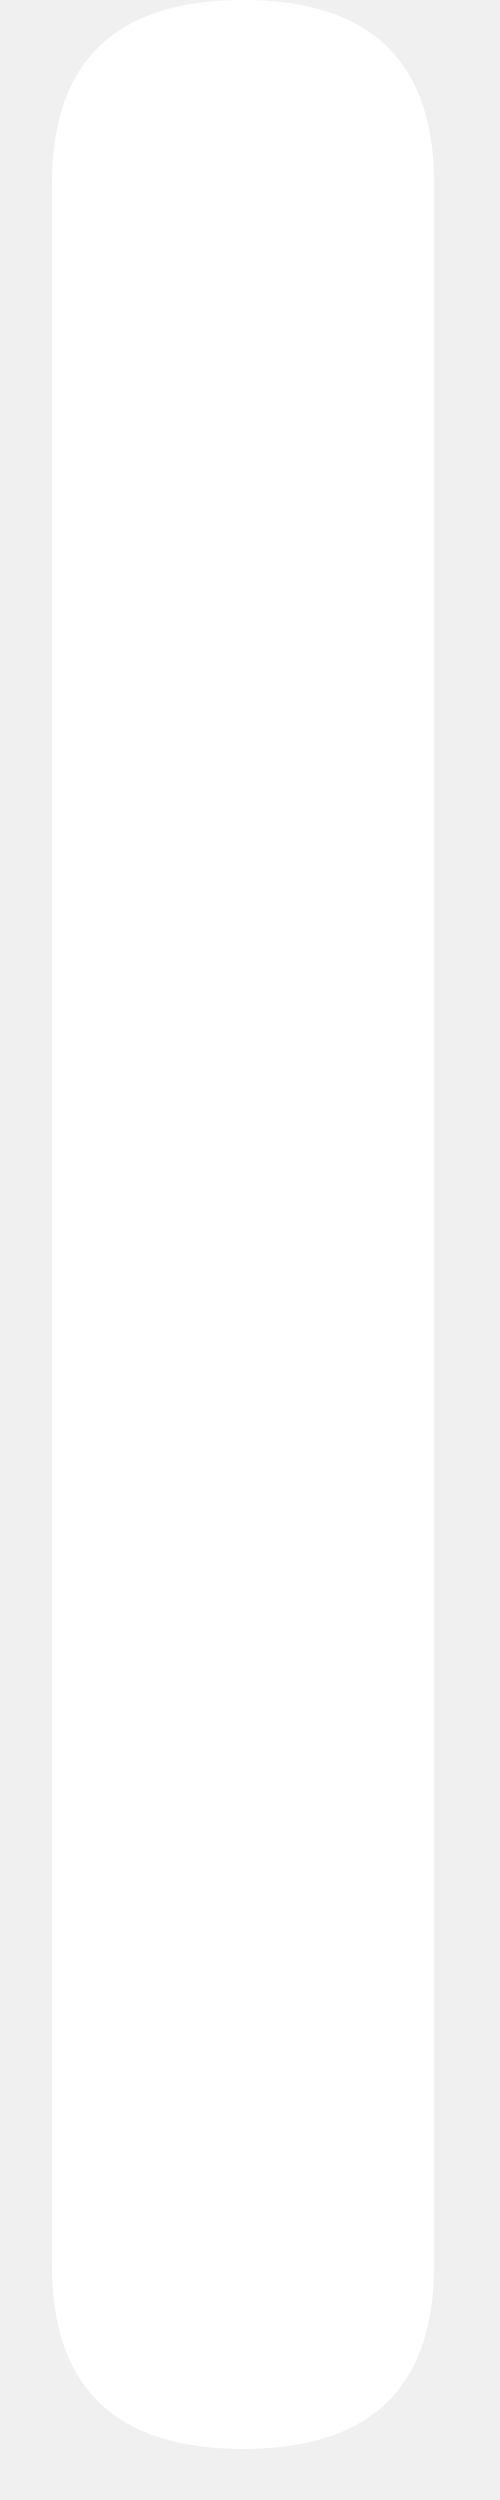
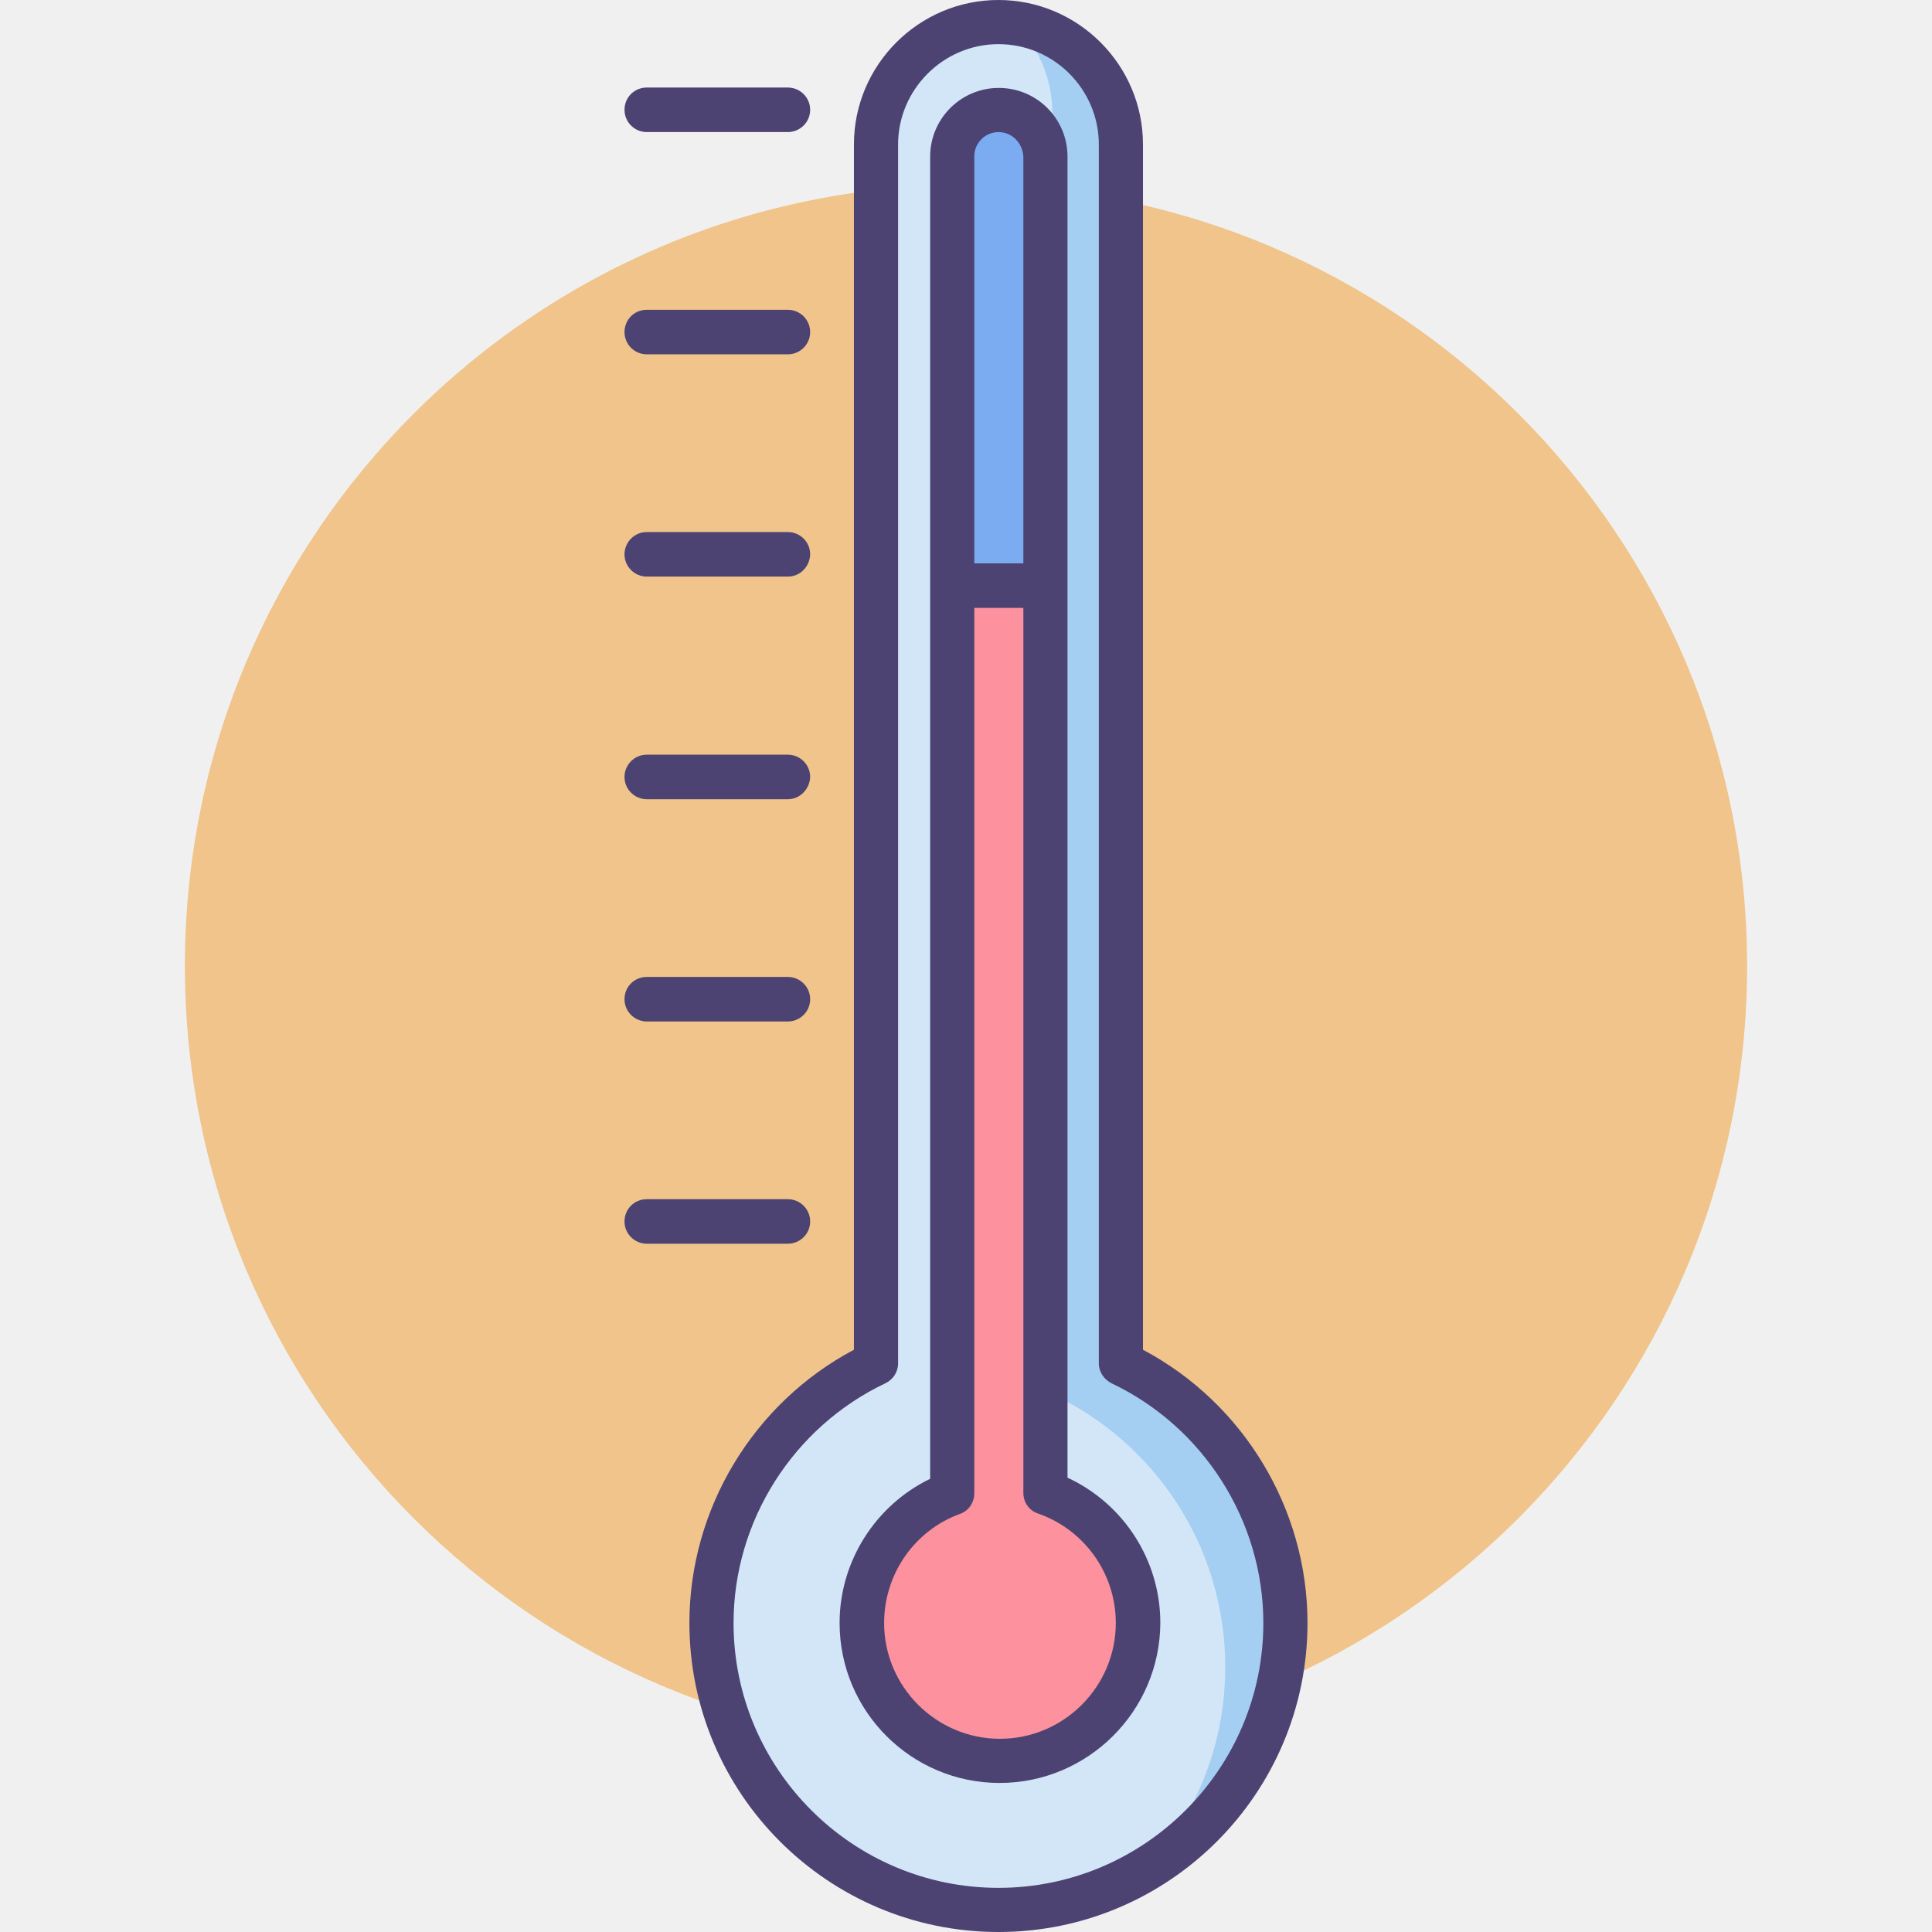
- <svg xmlns="http://www.w3.org/2000/svg" version="1.1" width="6px" height="30px">
-   <g transform="matrix(1 0 0 1 -72 -1 )">
-     <path d="M 0.624 2.202  C 0.624 0.734  1.388 0  2.914 0  L 2.919 0  C 4.446 0  5.209 0.734  5.209 2.202  L 5.209 27.186  C 5.209 28.653  4.446 29.387  2.919 29.387  L 2.914 29.387  C 1.388 29.387  0.624 28.653  0.624 27.186  L 0.624 2.202  Z " fill-rule="nonzero" fill="#ffffff" stroke="none" transform="matrix(1 0 0 1 72 1 )" />
-   </g>
+ <svg xmlns="http://www.w3.org/2000/svg" t="1571997794774" class="icon" viewBox="0 0 1024 1024" version="1.1" p-id="17569" width="200" height="200">
+   <defs>
+     <style type="text/css" />
+   </defs>
+   <path d="M512 512m-414 0a414 414 0 1 0 828 0 414 414 0 1 0-828 0Z" fill="#F0C48A" p-id="17570" />
+   <path d="M594.2 722.6v-646c0-35.8-29-65-65-65-35.8 0-65 29-65 65v646c-51.6 24.4-87.2 76.8-87.2 137.6 0 84 68 152 152 152s152-68 152-152c0.4-60.8-35.4-113.2-86.8-137.6z" fill="#D3E6F8" p-id="17571" />
+   <path d="M594.2 722.6v-646c0-32.8-24.4-60-56.2-64.4 12.2 12.4 19.8 29.4 19.8 48v678.8c54.2 25.6 91.6 80.6 91.6 144.6 0 40.6-15.2 77.6-40 105.6 43.2-26.8 72-74.6 72-129.2 0-60.6-35.8-113-87.2-137.4zM390.4 922z" fill="#A4CFF2" p-id="17572" />
+   <path d="M553.8 791v-708c0-13.6-11-24.6-24.6-24.6-13.6 0-24.6 11-24.6 24.6v708.6c-28 10.2-48 37.2-48 68.8 0 40.4 32.8 73.2 73.2 73.2 40.4 0 73.2-32.8 73.2-73.2 0-32.2-20.6-59.4-49.2-69.4z" fill="#FD919E" p-id="17573" />
+   <path d="M553.8 310.6h-50.2V83.6c0-13.8 11.2-25.2 25.2-25.2 13.8 0 25.2 11.2 25.2 25.2v227z" fill="#7BABF1" p-id="17574" />
+   <path d="M529.2 1024c-90.4 0-163.8-73.4-163.8-163.8 0-60.6 34-116.6 87.2-144.8V76.6c0-42.2 34.4-76.6 76.6-76.6 42.2 0 76.6 34.4 76.6 76.6v638.8c53.2 28.2 87.2 84.2 87.2 144.8 0 90.4-73.4 163.8-163.8 163.8z m0-1000.6c-29.2 0-53.2 24-53.2 53.2v646c0 4.6-2.6 8.6-6.8 10.6-48.8 23.2-80.4 73-80.4 127 0 77.4 63 140.4 140.4 140.4s140.4-63 140.4-140.4c0-54-31.6-103.8-80.4-127-4-2-6.8-6-6.8-10.6v-646c0-29.2-23.8-53.2-53.2-53.2z" fill="#4C4372" p-id="17575" />
+   <path d="M529.8 945c-46.8 0-84.8-38-84.8-84.8 0-32.6 19-62.4 48-76.4V83c0-20 16.2-36.4 36.4-36.4 20 0 36.4 16.2 36.4 36.4v700.2c29.8 13.8 49.2 43.8 49.2 77-0.2 46.8-38.4 84.8-85.2 84.8zM529.2 70c-7 0-12.8 5.8-12.8 12.8v708.6c0 5-3 9.4-7.6 11-24.2 8.8-40.2 32-40.2 57.8 0 33.8 27.6 61.4 61.4 61.4s61.4-27.6 61.4-61.4c0-26.2-16.6-49.4-41.2-58-4.8-1.6-7.8-6-7.8-11V83c-0.4-7.2-6-13-13.2-13z" fill="#4C4372" p-id="17576" />
+   <path d="M549.8 322.2h-39c-6.4 0-11.8-5.2-11.8-11.8 0-6.4 5.2-11.8 11.8-11.8h39c6.4 0 11.8 5.2 11.8 11.8-0.2 6.6-5.4 11.8-11.8 11.8zM417.6 70h-74.8c-6.4 0-11.8-5.2-11.8-11.8s5.2-11.8 11.8-11.8h74.8c6.4 0 11.8 5.2 11.8 11.8S424 70 417.6 70zM417.6 187.8h-74.8c-6.4 0-11.8-5.2-11.8-11.8s5.2-11.8 11.8-11.8h74.8c6.4 0 11.8 5.2 11.8 11.8s-5.4 11.8-11.8 11.8zM417.6 305.6h-74.8c-6.4 0-11.8-5.2-11.8-11.8 0-6.4 5.2-11.8 11.8-11.8h74.8c6.4 0 11.8 5.2 11.8 11.8-0.2 6.6-5.4 11.8-11.8 11.8zM417.6 423.6h-74.8c-6.4 0-11.8-5.2-11.8-11.8 0-6.4 5.2-11.8 11.8-11.8h74.8c6.4 0 11.8 5.2 11.8 11.8-0.2 6.4-5.4 11.8-11.8 11.8zM417.6 541.4h-74.8c-6.4 0-11.8-5.2-11.8-11.8s5.2-11.8 11.8-11.8h74.8c6.4 0 11.8 5.2 11.8 11.8s-5.4 11.8-11.8 11.8z" fill="#4C4372" p-id="17577" />
+   <path d="M417.6 659.2h-74.8c-6.4 0-11.8-5.2-11.8-11.8s5.2-11.8 11.8-11.8h74.8c6.4 0 11.8 5.2 11.8 11.8s-5.4 11.8-11.8 11.8z" fill="#4C4372" p-id="17578" />
</svg>
